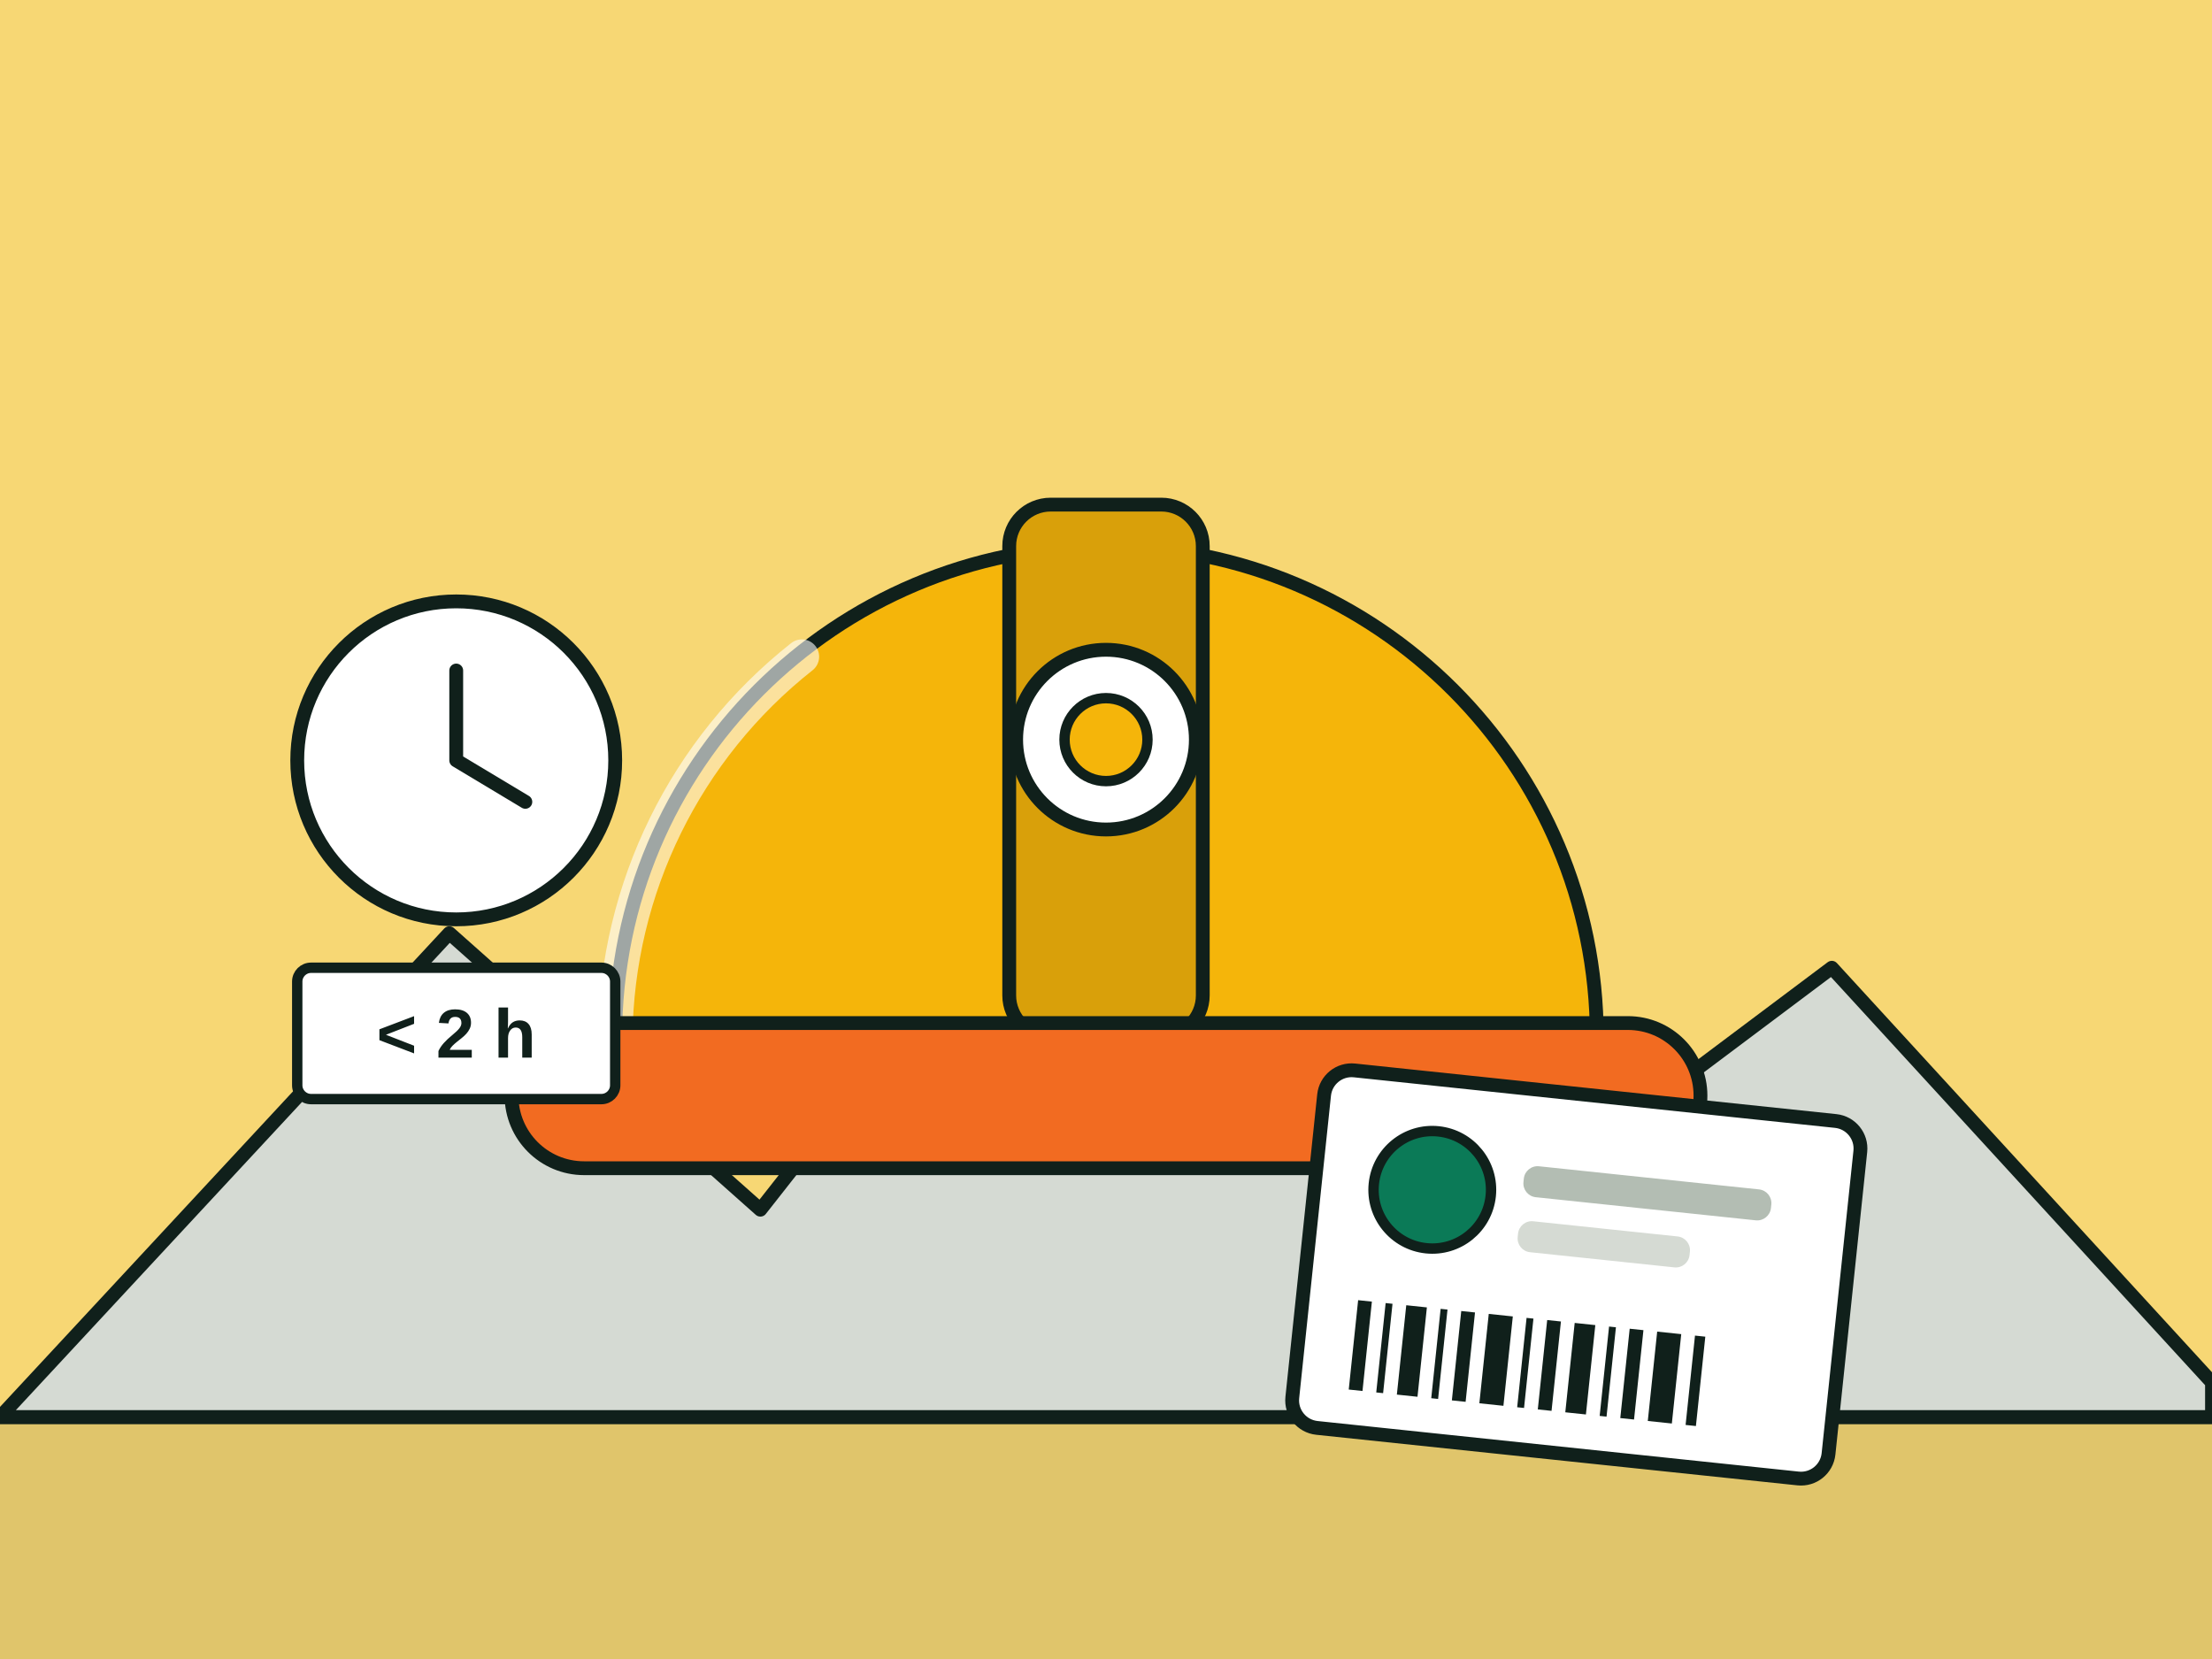
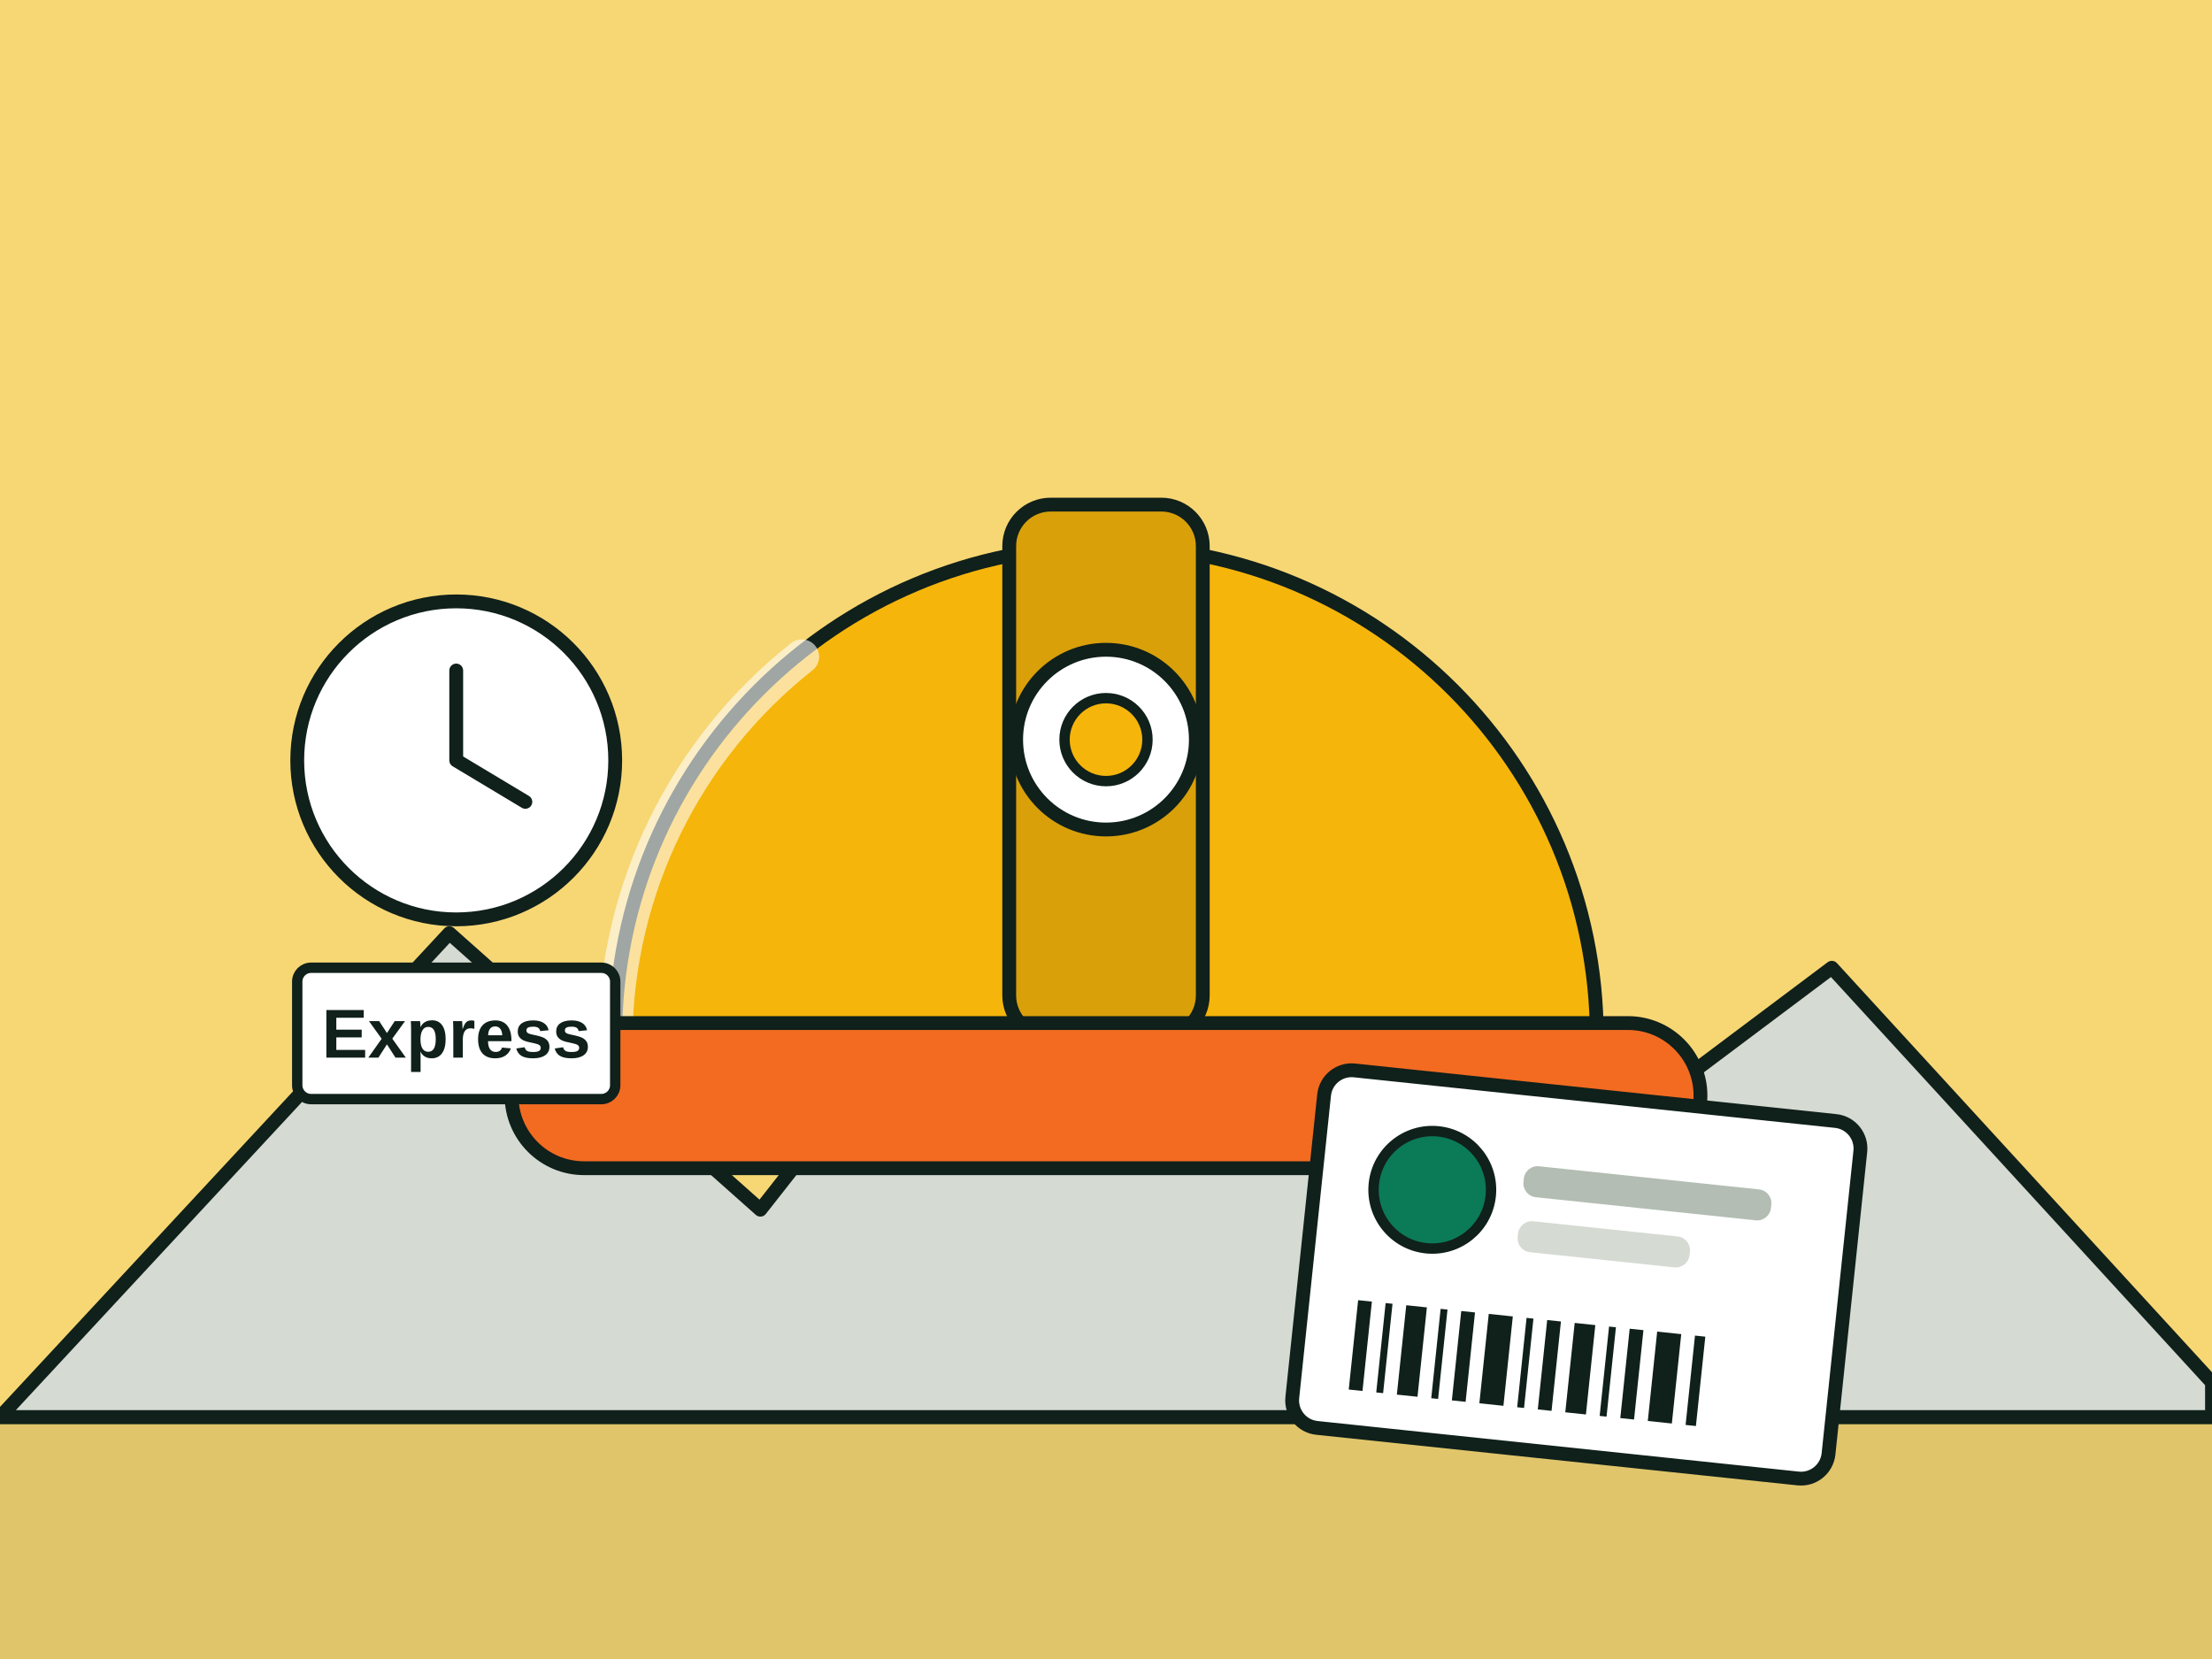
<svg xmlns="http://www.w3.org/2000/svg" width="640" height="480" viewBox="0 0 640 480">
  <rect width="640" height="480" fill="#F7D774" />
  <rect y="410" width="640" height="70" fill="#10201B" fill-opacity=".1" />
  <path d="M0 410H640" stroke="#10201B" stroke-width="4" stroke-linejoin="round" stroke-linecap="round" fill="none" />
  <path d="M0 410L130 270L220 350L330 210L450 340L530 280L640 400V410Z" fill="#D5DAD3" stroke="#10201B" stroke-width="4" stroke-linejoin="round" stroke-linecap="round" />
  <path d="M330 210l-34 46 28-10 10 22 14-24 22 16z" fill="#FFFFFF" stroke="#10201B" stroke-width="3" stroke-linejoin="round" stroke-linecap="round" />
  <path d="M178 300a142 142 0 0 1 284 0Z" fill="#F5B50A" stroke="#10201B" stroke-width="4" stroke-linejoin="round" stroke-linecap="round" />
  <path d="M178 300a142 142 0 0 1 54-110" fill="none" stroke="#FFFFFF" stroke-opacity=".6" stroke-width="10" stroke-linecap="round" />
  <rect x="292" y="146" width="56" height="154" rx="12" fill="#D9A00A" stroke="#10201B" stroke-width="4" stroke-linejoin="round" stroke-linecap="round" />
  <rect x="148" y="296" width="344" height="42" rx="21" fill="#F26B21" stroke="#10201B" stroke-width="4" stroke-linejoin="round" stroke-linecap="round" />
  <circle cx="320" cy="214" r="26" fill="#FFFFFF" stroke="#10201B" stroke-width="4" stroke-linejoin="round" stroke-linecap="round" />
  <circle cx="320" cy="214" r="12" fill="#F5B50A" stroke="#10201B" stroke-width="3" stroke-linejoin="round" stroke-linecap="round" />
  <g transform="rotate(6 450 350)">
    <rect x="380" y="316" width="156" height="104" rx="8" fill="#FFFFFF" stroke="#10201B" stroke-width="4" stroke-linejoin="round" stroke-linecap="round" />
    <circle cx="414" cy="348" r="17" fill="#0B7A57" stroke="#10201B" stroke-width="3" stroke-linejoin="round" stroke-linecap="round" />
    <rect x="440" y="338" width="72" height="9" rx="4" fill="#B3BDB3" />
    <rect x="440" y="354" width="50" height="9" rx="4" fill="#D5DAD3" />
    <g fill="#10201B">
      <rect x="396" y="382" width="4" height="26" />
      <rect x="404" y="382" width="2" height="26" />
      <rect x="410" y="382" width="6" height="26" />
      <rect x="420" y="382" width="2" height="26" />
      <rect x="426" y="382" width="4" height="26" />
      <rect x="434" y="382" width="7" height="26" />
      <rect x="445" y="382" width="2" height="26" />
      <rect x="451" y="382" width="4" height="26" />
      <rect x="459" y="382" width="6" height="26" />
      <rect x="469" y="382" width="2" height="26" />
      <rect x="475" y="382" width="4" height="26" />
      <rect x="483" y="382" width="7" height="26" />
      <rect x="494" y="382" width="3" height="26" />
    </g>
  </g>
  <circle cx="132" cy="220" r="46" fill="#FFFFFF" stroke="#10201B" stroke-width="4" stroke-linejoin="round" stroke-linecap="round" />
  <path d="M132 194v26l20 12" fill="none" stroke="#10201B" stroke-width="4" stroke-linejoin="round" stroke-linecap="round" />
  <rect x="86" y="280" width="92" height="38" rx="4" fill="#FFFFFF" stroke="#10201B" stroke-width="3" stroke-linejoin="round" stroke-linecap="round" />
-   <text x="132" y="306" text-anchor="middle" font-family="Arial, Helvetica, sans-serif" font-weight="700" font-size="20" fill="#10201B">&lt; 2 h</text>
+   <text x="132" y="306" text-anchor="middle" font-family="Arial, Helvetica, sans-serif" font-weight="700" font-size="20" fill="#10201B">Express</text>
</svg>
